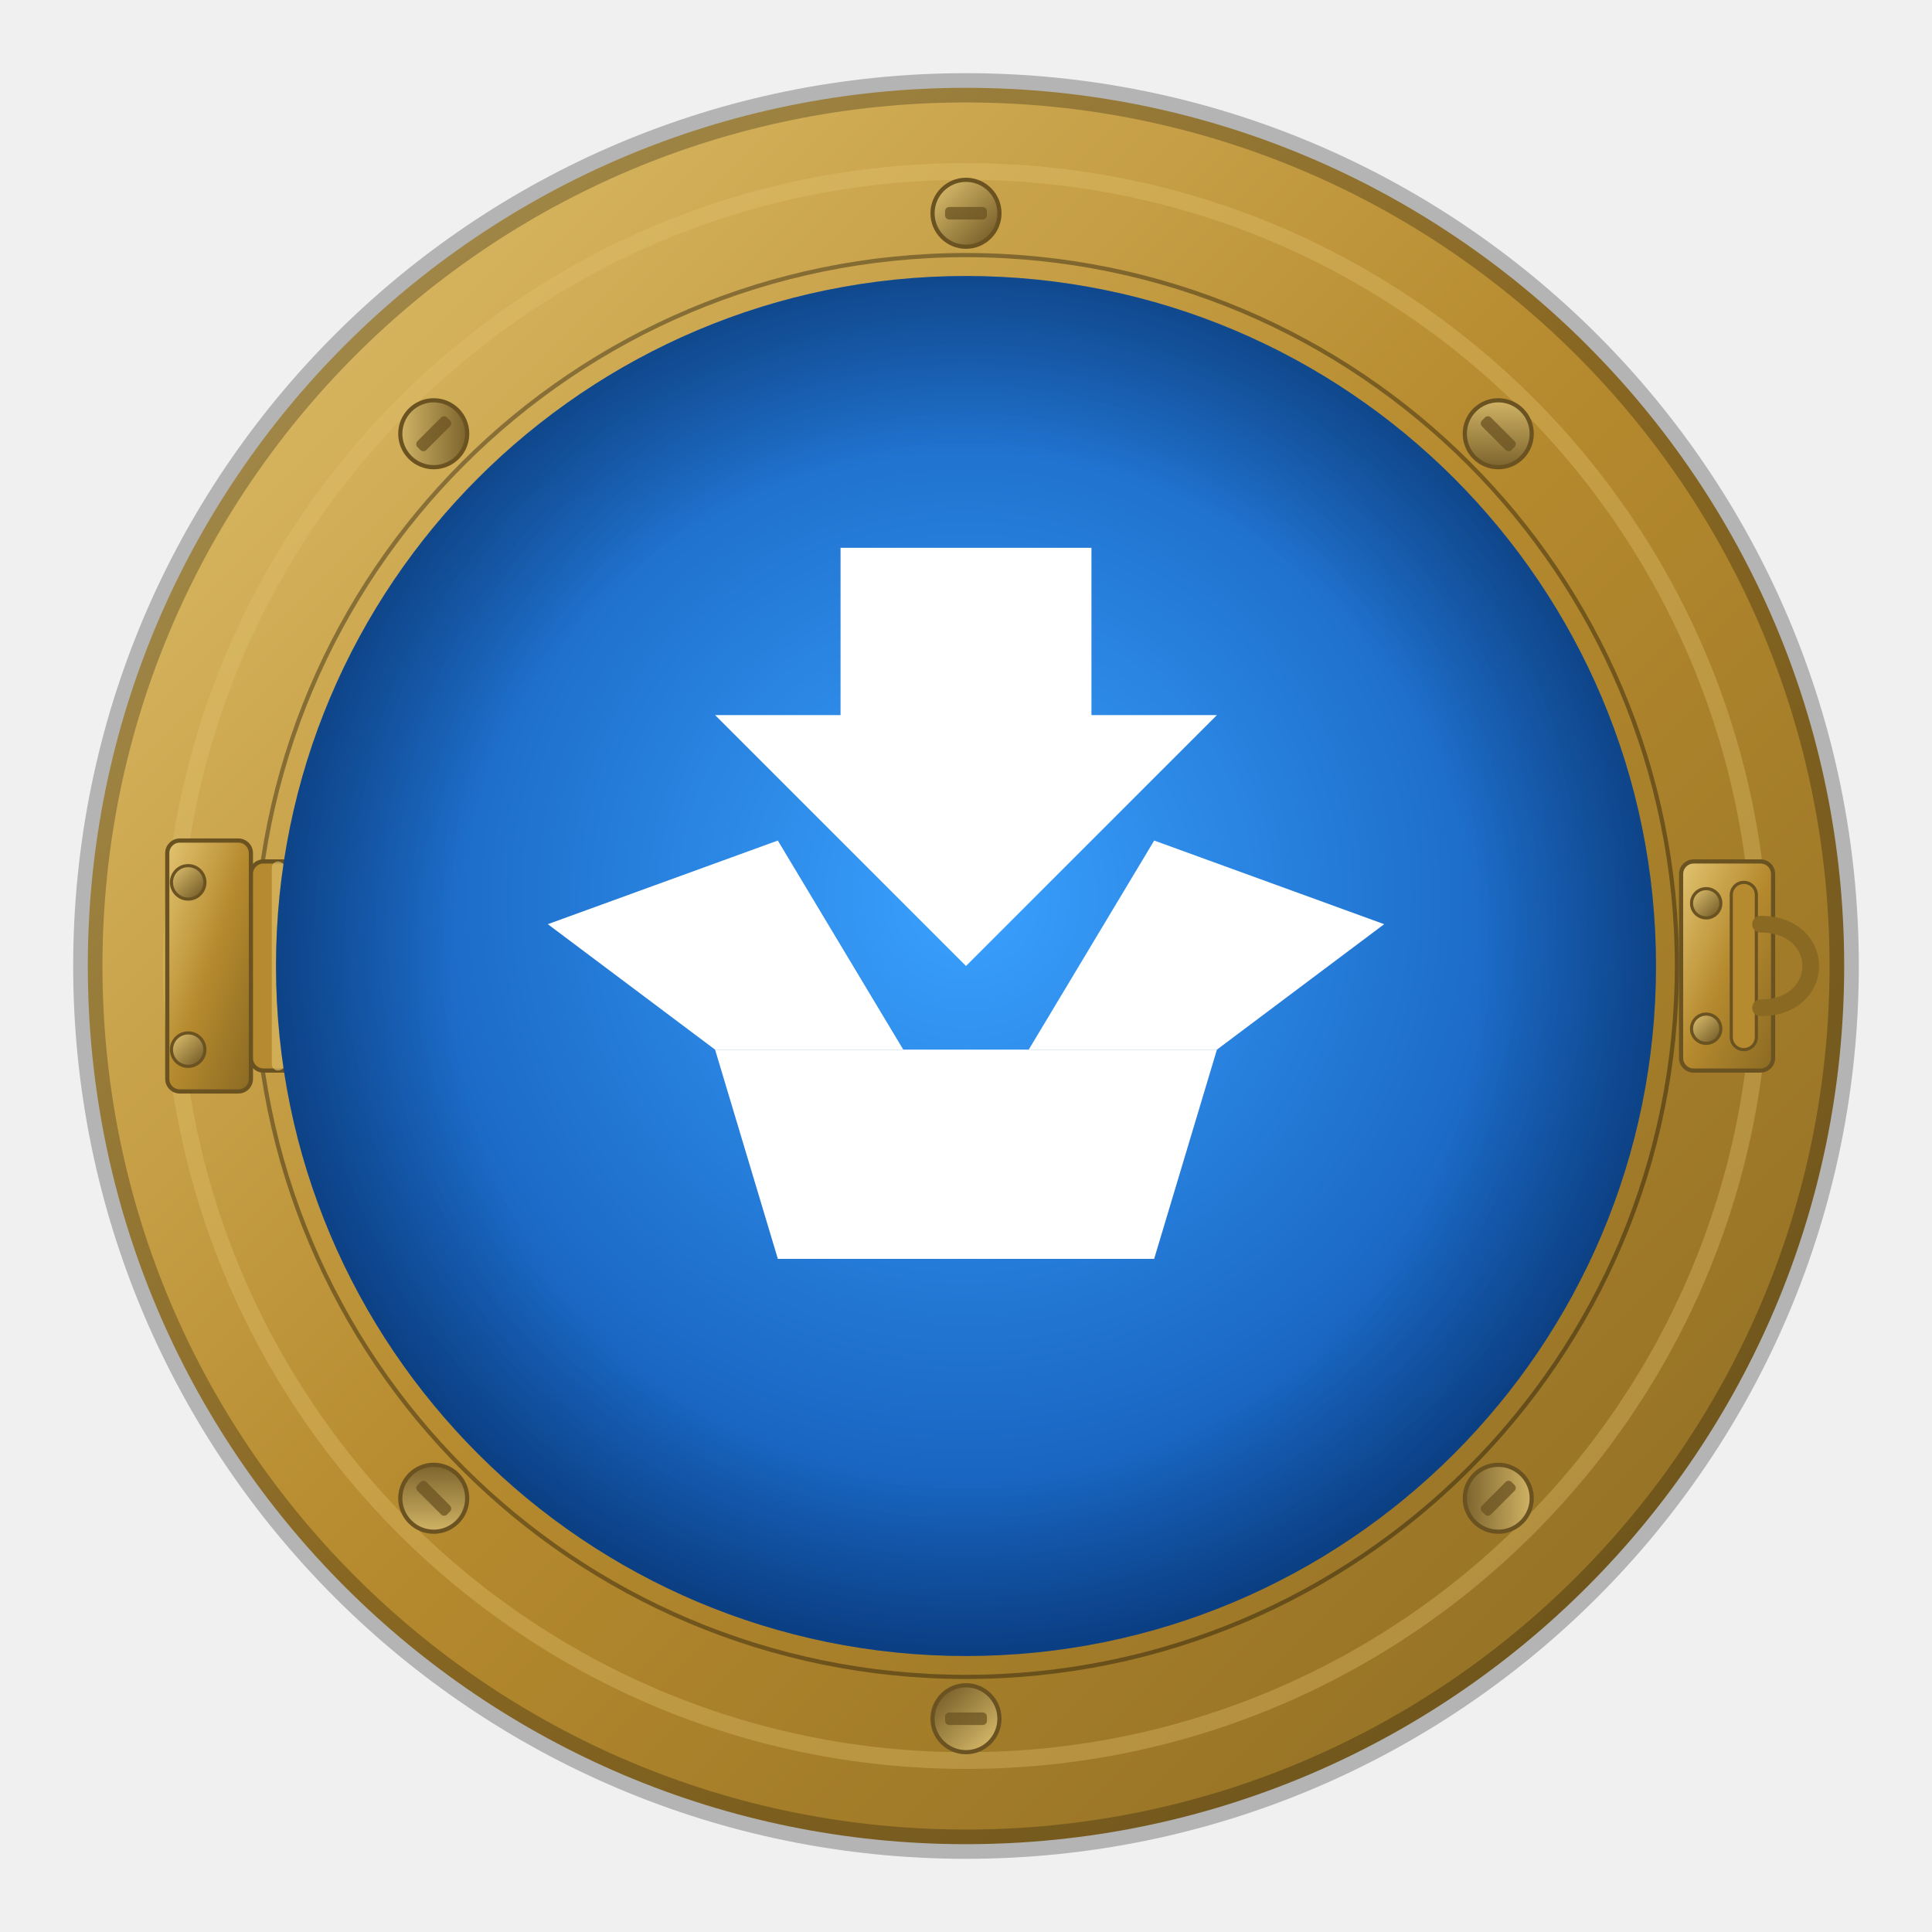
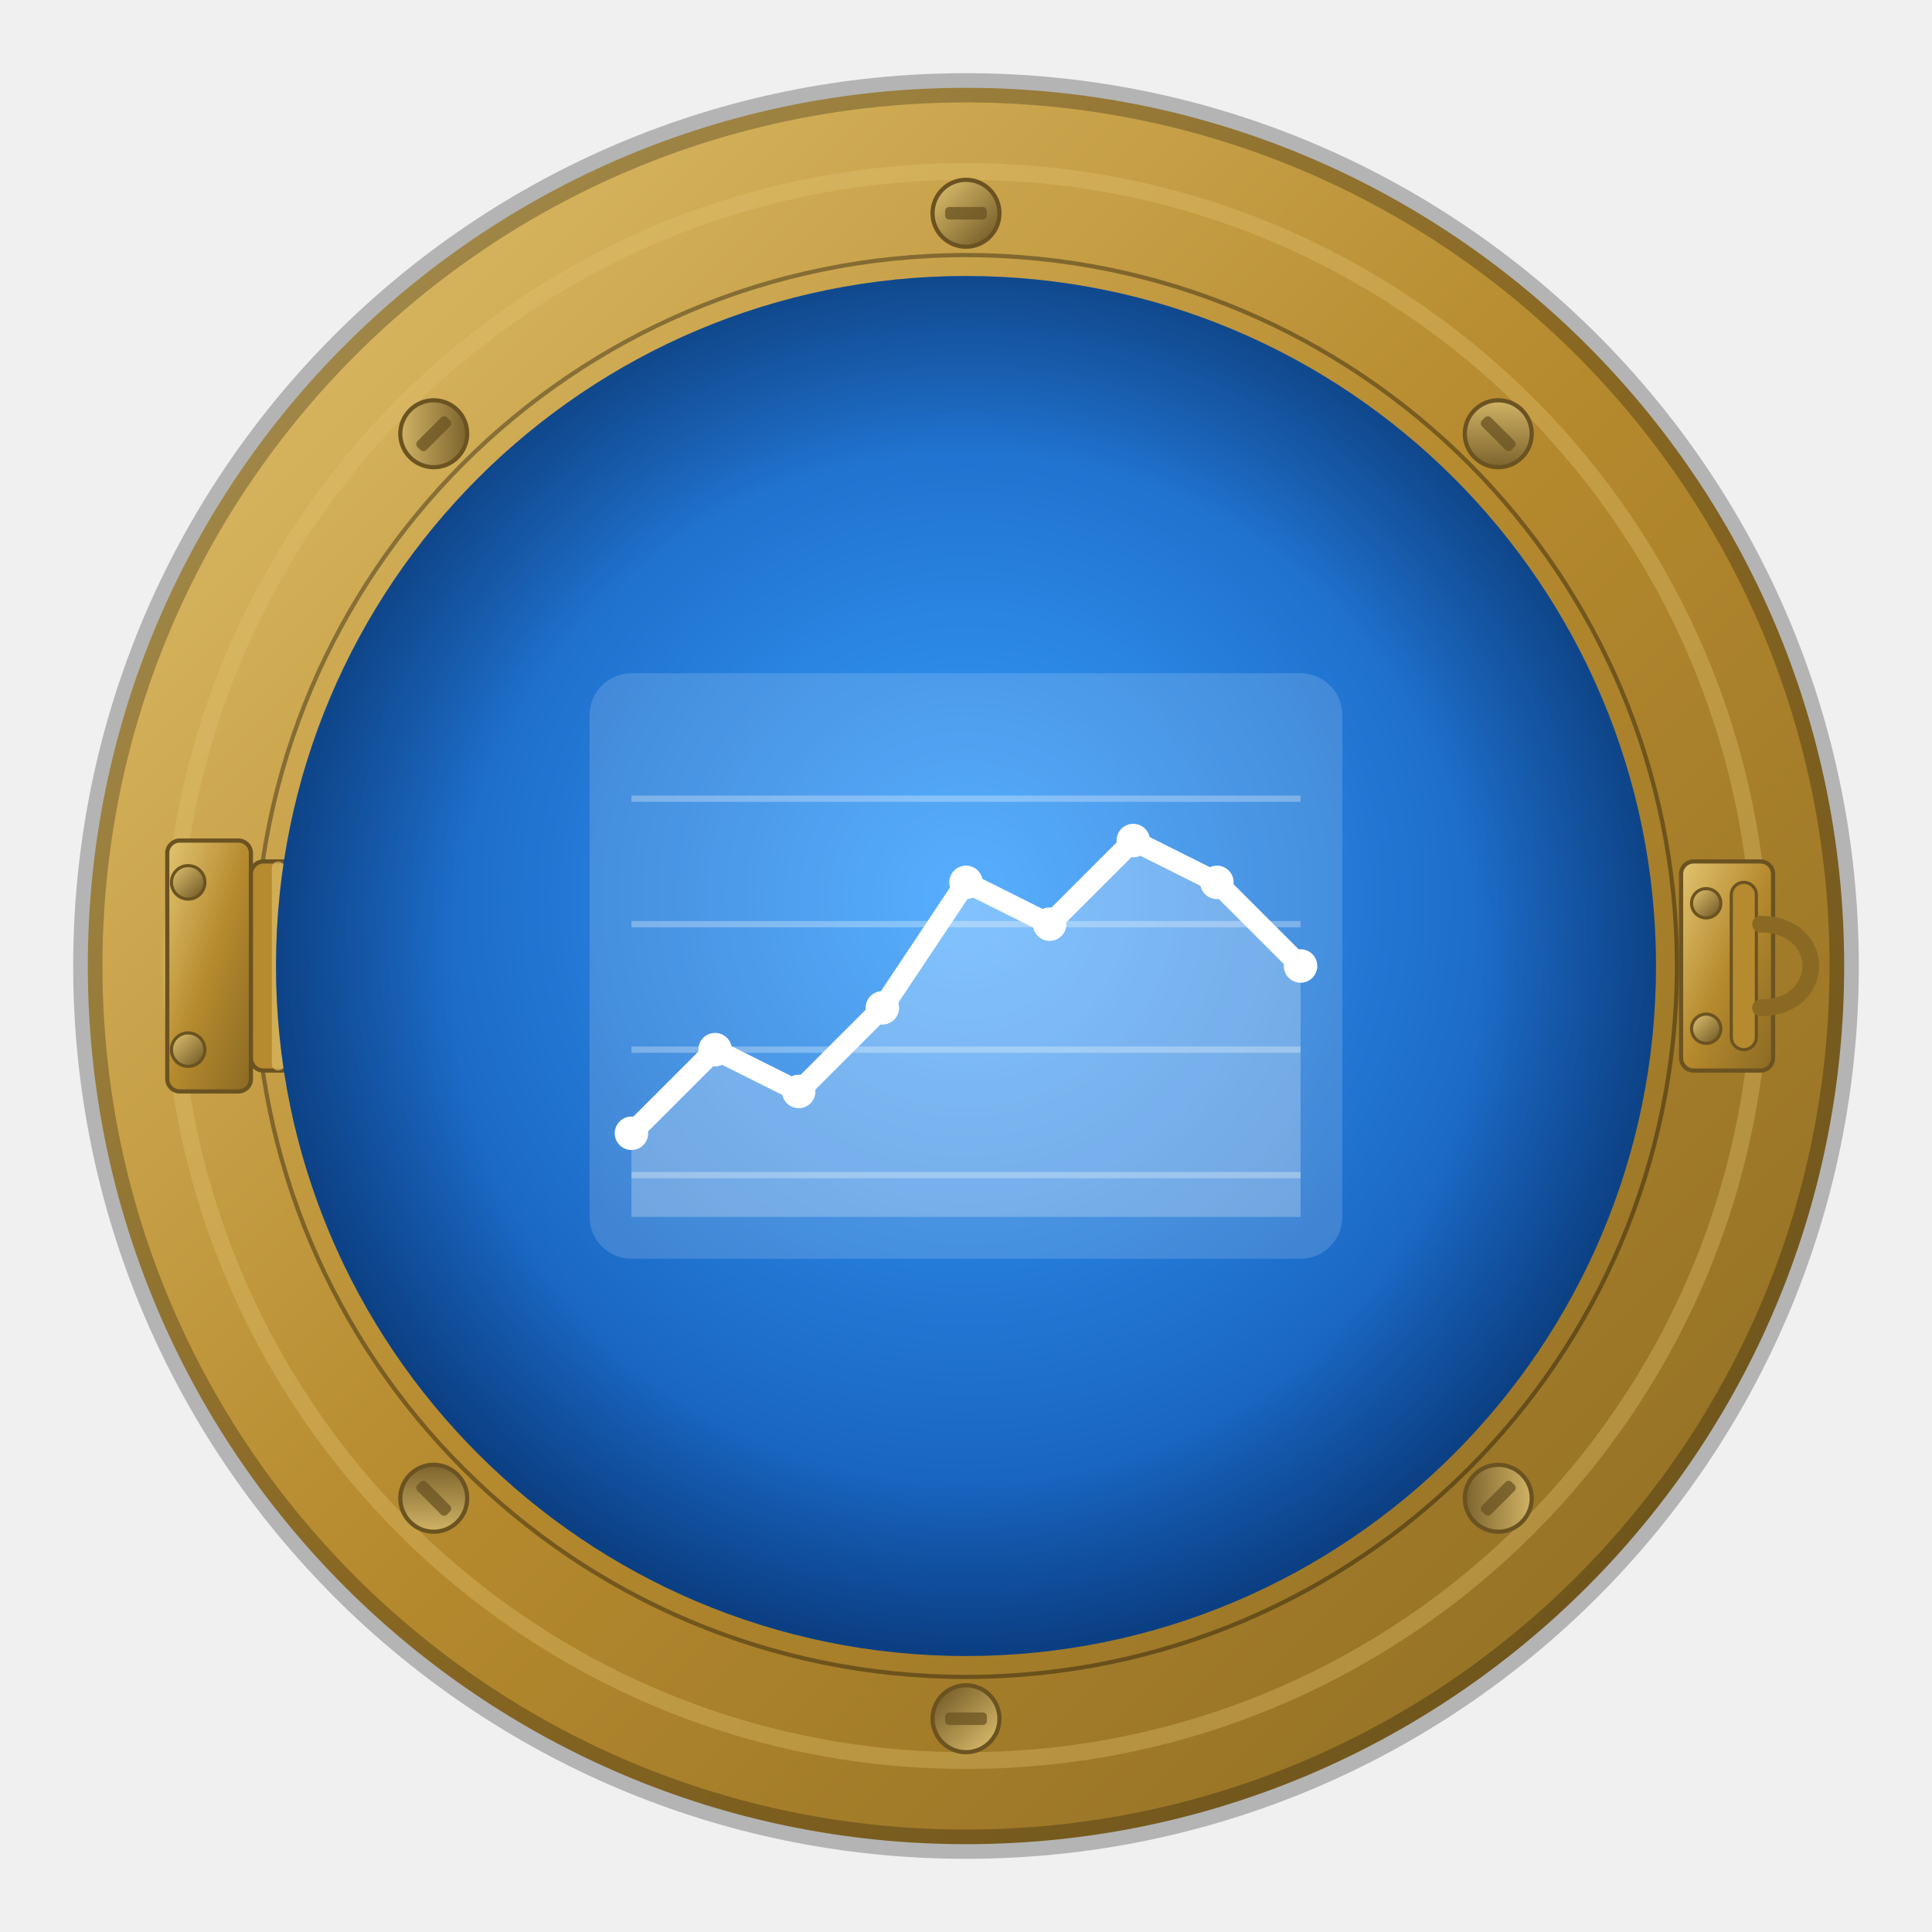
<svg xmlns="http://www.w3.org/2000/svg" width="1024" height="1024" viewBox="50 50 924 924">
  <defs>
    <radialGradient id="blueGrad" cx="50%" cy="45%" r="60%">
      <stop offset="0%" stop-color="#3aa1ff" />
      <stop offset="100%" stop-color="#0b4da8" />
    </radialGradient>
    <linearGradient id="brassGrad" x1="0%" y1="0%" x2="100%" y2="100%">
      <stop offset="0%" stop-color="#e2c471" />
      <stop offset="50%" stop-color="#b68a2e" />
      <stop offset="100%" stop-color="#8a6a23" />
    </linearGradient>
    <radialGradient id="innerShadow" cx="50%" cy="50%" r="50%">
      <stop offset="75%" stop-color="rgba(0,0,0,0)" />
      <stop offset="100%" stop-color="rgba(0,0,0,0.25)" />
    </radialGradient>
    <linearGradient id="screwGrad" x1="0%" y1="0%" x2="100%" y2="100%">
      <stop offset="0%" stop-color="#e2c471" />
      <stop offset="100%" stop-color="#6b5321" />
    </linearGradient>
  </defs>
  <g id="porthole">
    <circle cx="512" cy="512" r="420" fill="url(#brassGrad)" />
    <circle cx="512" cy="512" r="340" fill="none" stroke="rgba(0,0,0,0.35)" stroke-width="2" />
    <circle cx="512" cy="512" r="380" fill="none" stroke="#e2c471" stroke-opacity="0.35" stroke-width="8" />
    <circle cx="512" cy="512" r="420" fill="none" stroke="rgba(0,0,0,0.25)" stroke-width="14" />
    <g id="screws" transform="translate(512,512)">
      <g id="screw">
        <circle cx="0" cy="-360" r="16" fill="url(#screwGrad)" stroke="#6b5321" stroke-width="2" />
        <rect x="-10" y="-363" width="20" height="6" rx="2" fill="#6b5321" opacity="0.75" />
      </g>
      <use href="#screw" transform="rotate(45)" />
      <use href="#screw" transform="rotate(90)" />
      <use href="#screw" transform="rotate(135)" />
      <use href="#screw" transform="rotate(180)" />
      <use href="#screw" transform="rotate(225)" />
      <use href="#screw" transform="rotate(270)" />
      <use href="#screw" transform="rotate(315)" />
    </g>
    <g id="hinge" transform="translate(140,512)">
      <rect x="-10" y="-60" width="40" height="120" rx="6" fill="url(#brassGrad)" stroke="#6b5321" stroke-width="2" />
      <rect x="30" y="-50" width="24" height="100" rx="6" fill="#b68a2e" stroke="#6b5321" stroke-width="2" />
      <rect x="40" y="-50" width="6" height="100" rx="3" fill="#e2c471" opacity="0.6" />
      <circle cx="-0" cy="-40" r="8" fill="url(#screwGrad)" stroke="#6b5321" stroke-width="1.5" />
      <circle cx="0" cy="40" r="8" fill="url(#screwGrad)" stroke="#6b5321" stroke-width="1.5" />
    </g>
    <g id="latch" transform="translate(884,512)">
      <rect x="-30" y="-50" width="44" height="100" rx="6" fill="url(#brassGrad)" stroke="#6b5321" stroke-width="2" />
      <rect x="-6" y="-40" width="12" height="80" rx="6" fill="#b68a2e" stroke="#6b5321" stroke-width="1.5" />
      <path d="M 8,-20 C 40,-20 40,20 8,20" fill="none" stroke="#8a6a23" stroke-width="8" stroke-linecap="round" />
      <circle cx="-18" cy="-30" r="7" fill="url(#screwGrad)" stroke="#6b5321" stroke-width="1.5" />
      <circle cx="-18" cy="30" r="7" fill="url(#screwGrad)" stroke="#6b5321" stroke-width="1.5" />
    </g>
  </g>
  <g id="interior">
    <circle cx="512" cy="512" r="330" fill="url(#blueGrad)" />
    <circle cx="512" cy="512" r="330" fill="url(#innerShadow)" />
  </g>
-   <g id="install-icon" transform="translate(512,512)">
-     <path d="M -120,40 L 120,40 L 90,140 L -90,140 Z" fill="#ffffff" />
-     <path d="M -120,40 L -200,-20 L -90,-60 L -30,40 Z" fill="#ffffff" />
-     <path d="M 120,40 L 200,-20 L 90,-60 L 30,40 Z" fill="#ffffff" />
-     <path d="M -90,140 L 90,140 L 70,60 L -70,60 Z" fill="#ffffff" />
-     <path d="M -60,-200 L 60,-200 L 60,-120 L 120,-120 L 0,0 L -120,-120 L -60,-120 Z" fill="#ffffff" />
+   <g id="chart-icon" transform="translate(512,512)">
+     <rect x="-180" y="-140" width="360" height="280" rx="20" fill="#ffffff" opacity="0.15" />
+     <line x1="-160" y1="-80" x2="160" y2="-80" stroke="#ffffff" stroke-width="3" opacity="0.3" />
+     <line x1="-160" y1="-20" x2="160" y2="-20" stroke="#ffffff" stroke-width="3" opacity="0.3" />
+     <line x1="-160" y1="40" x2="160" y2="40" stroke="#ffffff" stroke-width="3" opacity="0.3" />
+     <line x1="-160" y1="100" x2="160" y2="100" stroke="#ffffff" stroke-width="3" opacity="0.3" />
+     <path d="M -160,80 L -120,40 L -80,60 L -40,20 L 0,-40 L 40,-20 L 80,-60 L 120,-40 L 160,0" fill="none" stroke="#ffffff" stroke-width="10" stroke-linecap="round" stroke-linejoin="round" />
+     <path d="M -160,80 L -120,40 L -80,60 L -40,20 L 0,-40 L 40,-20 L 80,-60 L 120,-40 L 160,0 L 160,120 L -160,120 Z" fill="#ffffff" opacity="0.25" />
+     <circle cx="-160" cy="80" r="8" fill="#ffffff" />
+     <circle cx="-120" cy="40" r="8" fill="#ffffff" />
+     <circle cx="-80" cy="60" r="8" fill="#ffffff" />
+     <circle cx="-40" cy="20" r="8" fill="#ffffff" />
+     <circle cx="0" cy="-40" r="8" fill="#ffffff" />
+     <circle cx="40" cy="-20" r="8" fill="#ffffff" />
+     <circle cx="80" cy="-60" r="8" fill="#ffffff" />
+     <circle cx="120" cy="-40" r="8" fill="#ffffff" />
+     <circle cx="160" cy="0" r="8" fill="#ffffff" />
  </g>
</svg>
